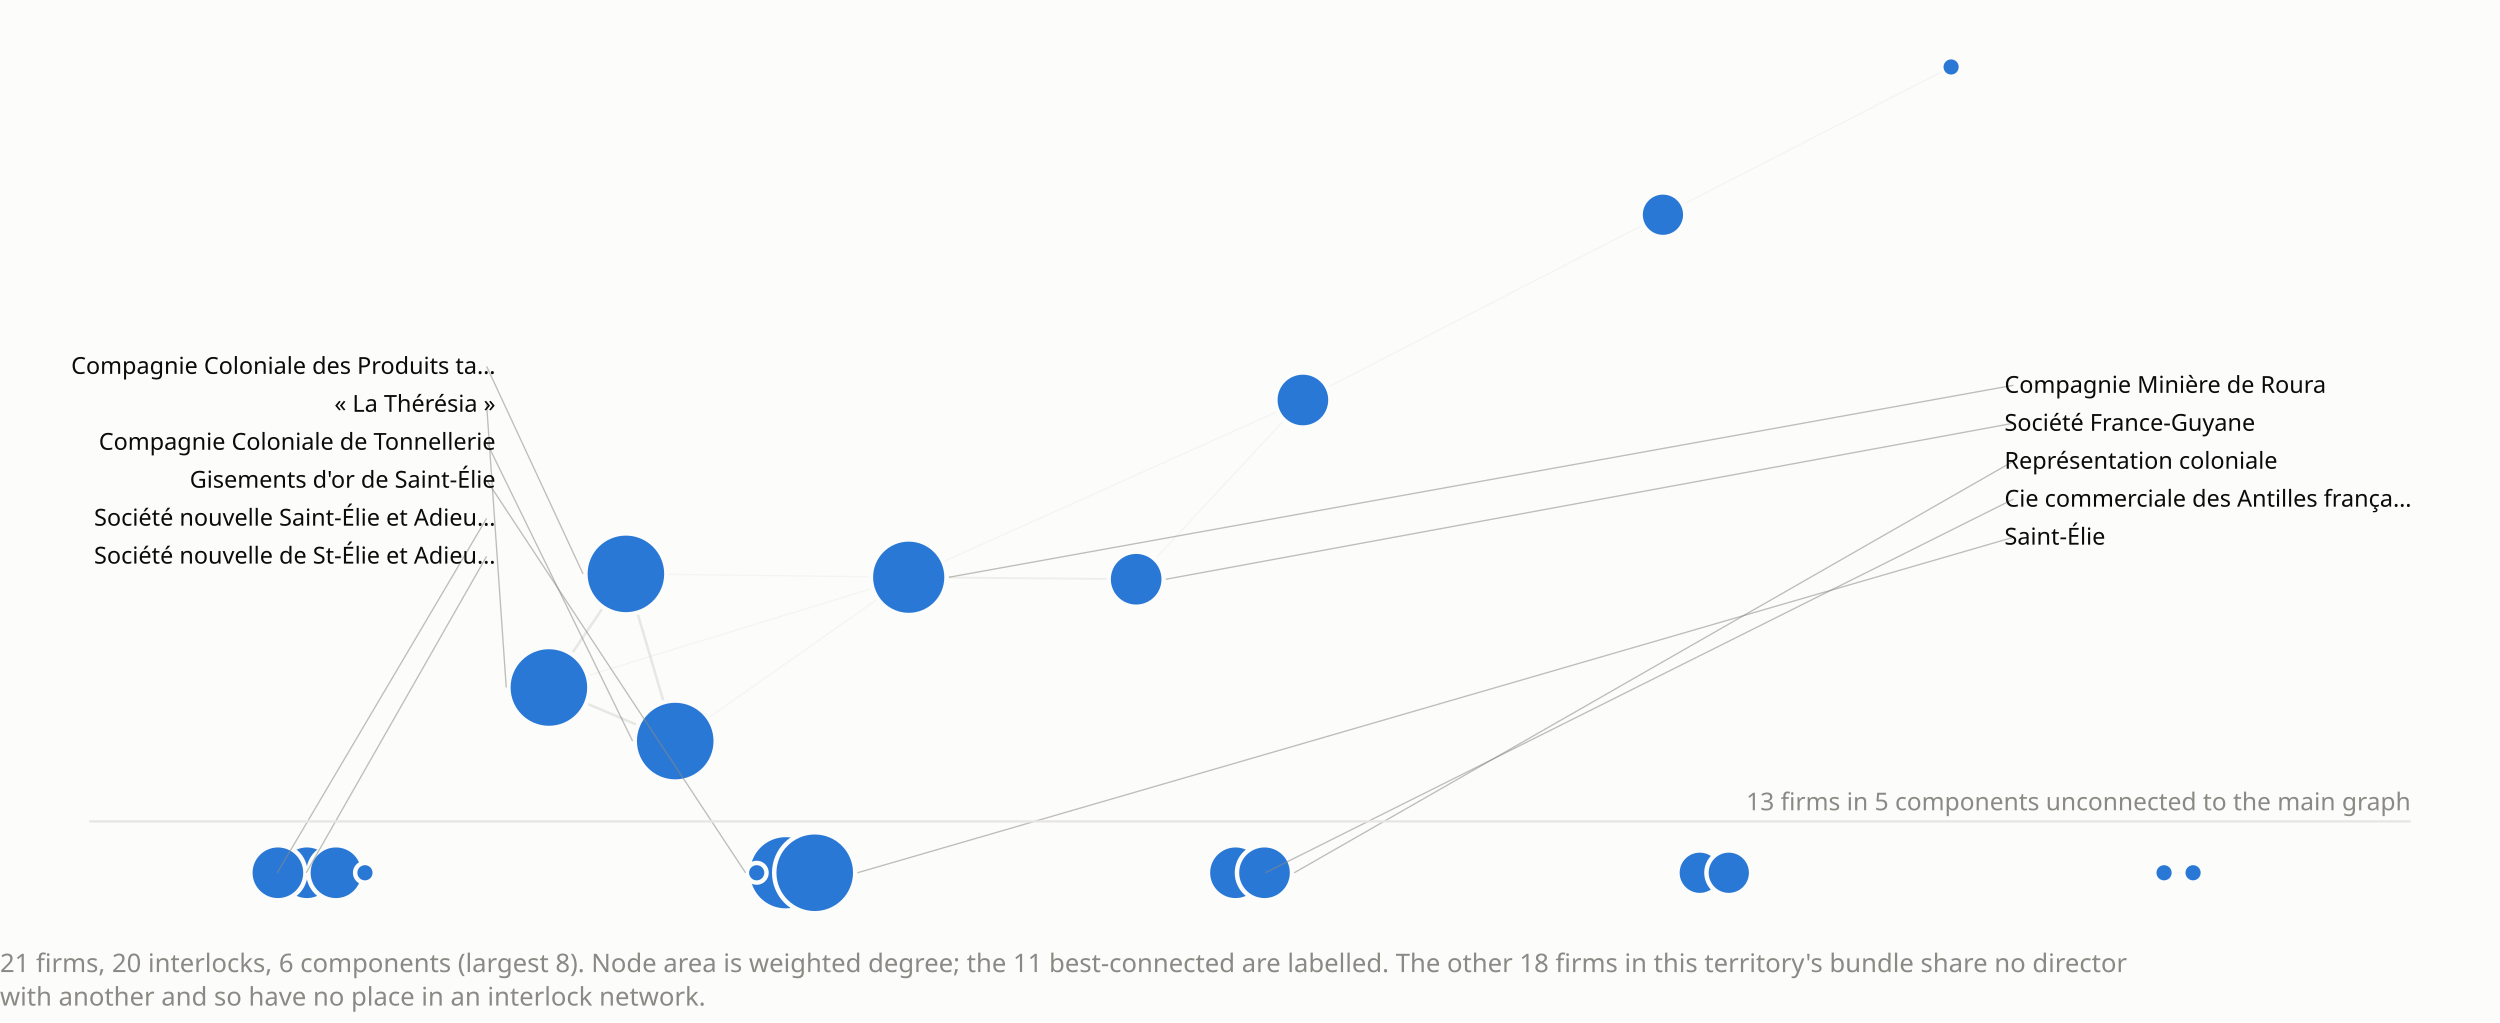
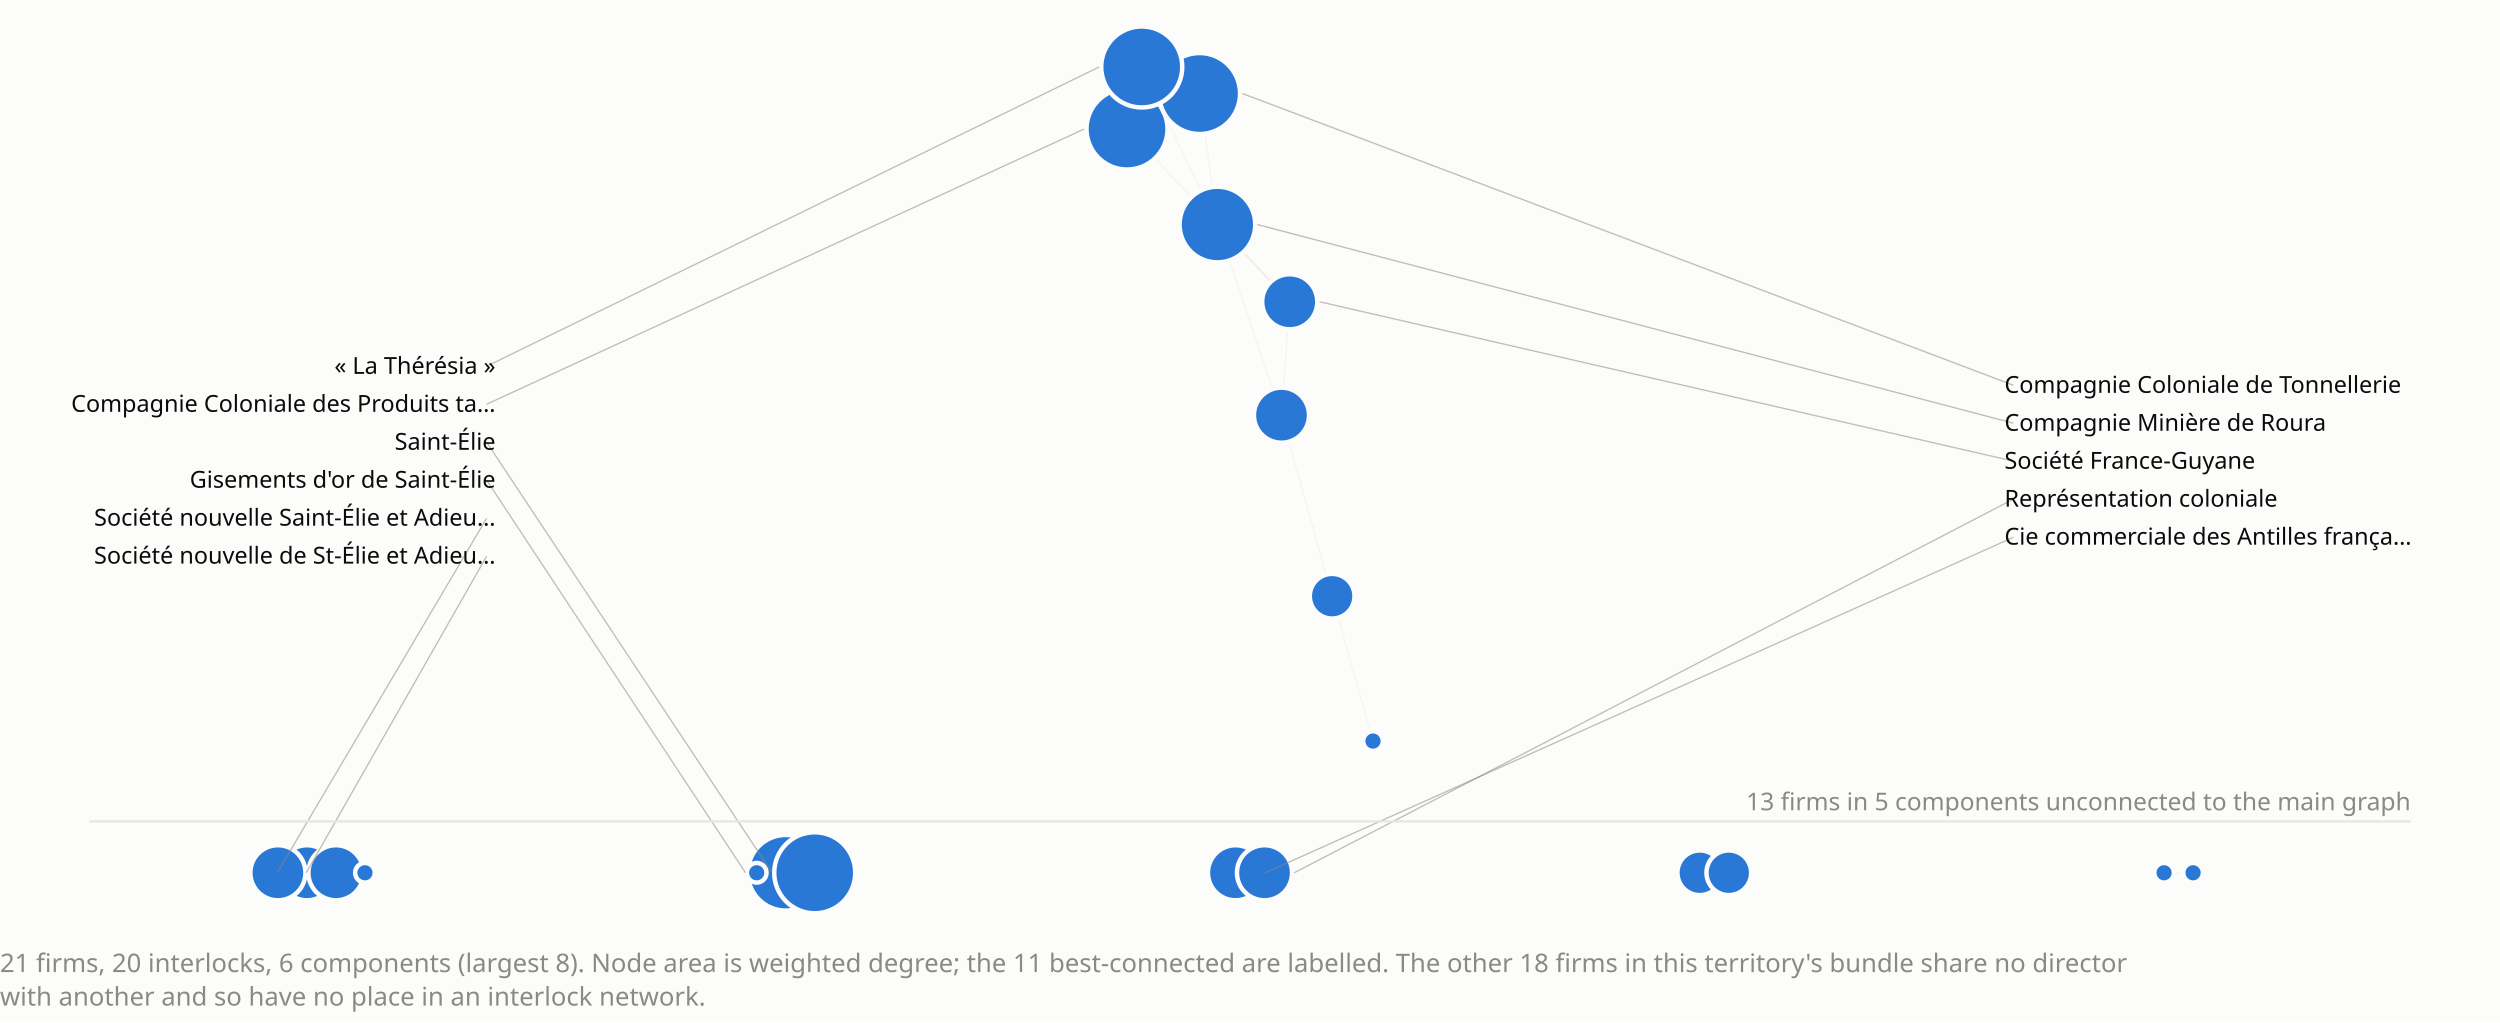
<svg xmlns="http://www.w3.org/2000/svg" viewBox="0 0 1120 458" width="1120" height="458" role="img" aria-label="French Guiana interlock network">
  <rect width="1120" height="458" fill="#fcfcfb" />
  <g stroke="#c9c8c2" fill="none">
    <path d="M352.0 391.0L365.0 391.0" stroke-width="2.00" stroke-opacity="0.620" />
-     <path d="M365.0 391.0L339.0 391.0M280.4 257.1L407.1 258.6M302.5 332.0L407.1 258.6M245.9 308.0L407.1 258.6M509.0 259.5L583.7 179.2M407.1 258.6L583.7 179.2M137.5 391.0L124.5 391.0M150.5 391.0L124.5 391.0M583.7 179.2L745.0 96.2M745.0 96.2L874.1 30.0M124.5 391.0L163.5 391.0M969.5 391.0L982.5 391.0" stroke-width="0.60" stroke-opacity="0.160" />
-     <path d="M553.5 391.0L566.5 391.0M280.4 257.1L302.5 332.0M280.4 257.1L245.9 308.0M302.5 332.0L245.9 308.0" stroke-width="1.16" stroke-opacity="0.400" />
-     <path d="M761.5 391.0L774.5 391.0M509.0 259.5L407.1 258.6M137.5 391.0L150.5 391.0" stroke-width="0.88" stroke-opacity="0.280" />
+     <path d="M365.0 391.0L339.0 391.0M504.9 57.8L545.4 100.6M537.4 41.9L545.4 100.6M511.5 30.0L545.4 100.6M577.8 135.2L574.1 186.0M545.4 100.6L574.1 186.0M137.5 391.0L124.5 391.0M150.5 391.0L124.5 391.0M574.1 186.0L596.8 267.1M596.8 267.1L615.1 332.0M124.5 391.0L163.5 391.0M969.5 391.0L982.5 391.0" stroke-width="0.60" stroke-opacity="0.160" />
+     <path d="M553.5 391.0L566.5 391.0M504.9 57.8L537.4 41.9M504.9 57.8L511.5 30.0M537.4 41.9L511.5 30.0" stroke-width="1.16" stroke-opacity="0.400" />
+     <path d="M761.5 391.0L774.5 391.0M577.8 135.2L545.4 100.6M137.5 391.0L150.5 391.0" stroke-width="0.88" stroke-opacity="0.280" />
  </g>
  <g>
    <circle class="nd" data-id="gisementsorsaintelie" cx="352.0" cy="391.0" r="16.95" fill="#2a78d6" stroke="#fcfcfb" stroke-width="2" />
    <circle class="nd" data-id="saintelie" cx="365.0" cy="391.0" r="18.15" fill="#2a78d6" stroke="#fcfcfb" stroke-width="2" />
    <circle class="nd" data-id="commercialeantillesfrancaisesftanon" cx="553.5" cy="391.0" r="12.34" fill="#2a78d6" stroke="#fcfcfb" stroke-width="2" />
    <circle class="nd" data-id="representationcoloniale" cx="566.5" cy="391.0" r="12.34" fill="#2a78d6" stroke="#fcfcfb" stroke-width="2" />
-     <circle class="nd" data-id="colonialeproduitstannants" cx="280.4" cy="257.1" r="18.15" fill="#2a78d6" stroke="#fcfcfb" stroke-width="2" />
-     <circle class="nd" data-id="colonialetonnellerie" cx="302.5" cy="332.0" r="18.15" fill="#2a78d6" stroke="#fcfcfb" stroke-width="2" />
-     <circle class="nd" data-id="theresia" cx="245.9" cy="308.0" r="18.15" fill="#2a78d6" stroke="#fcfcfb" stroke-width="2" />
+     <circle class="nd" data-id="colonialeproduitstannants" cx="504.9" cy="57.8" r="18.15" fill="#2a78d6" stroke="#fcfcfb" stroke-width="2" />
+     <circle class="nd" data-id="colonialetonnellerie" cx="537.4" cy="41.9" r="18.15" fill="#2a78d6" stroke="#fcfcfb" stroke-width="2" />
+     <circle class="nd" data-id="theresia" cx="511.5" cy="30.0" r="18.15" fill="#2a78d6" stroke="#fcfcfb" stroke-width="2" />
    <circle class="nd" data-id="mataroni" cx="761.5" cy="391.0" r="10.01" fill="#2a78d6" stroke="#fcfcfb" stroke-width="2" />
    <circle class="nd" data-id="minesorguyane" cx="774.5" cy="391.0" r="10.01" fill="#2a78d6" stroke="#fcfcfb" stroke-width="2" />
-     <circle class="nd" data-id="franceguyane" cx="509.0" cy="259.5" r="12.34" fill="#2a78d6" stroke="#fcfcfb" stroke-width="2" />
-     <circle class="nd" data-id="miniereroura" cx="407.1" cy="258.6" r="16.95" fill="#2a78d6" stroke="#fcfcfb" stroke-width="2" />
+     <circle class="nd" data-id="franceguyane" cx="577.8" cy="135.2" r="12.34" fill="#2a78d6" stroke="#fcfcfb" stroke-width="2" />
+     <circle class="nd" data-id="miniereroura" cx="545.4" cy="100.6" r="16.95" fill="#2a78d6" stroke="#fcfcfb" stroke-width="2" />
    <circle class="nd" data-id="saintelieadieuvat" cx="137.5" cy="391.0" r="12.34" fill="#2a78d6" stroke="#fcfcfb" stroke-width="2" />
    <circle class="nd" data-id="stelieadieuvat" cx="150.5" cy="391.0" r="12.34" fill="#2a78d6" stroke="#fcfcfb" stroke-width="2" />
-     <circle class="nd" data-id="cotonniereguyane" cx="583.7" cy="179.2" r="12.34" fill="#2a78d6" stroke="#fcfcfb" stroke-width="2" />
-     <circle class="nd" data-id="sucriereagricoleguyane" cx="745.0" cy="96.2" r="10.01" fill="#2a78d6" stroke="#fcfcfb" stroke-width="2" />
+     <circle class="nd" data-id="cotonniereguyane" cx="574.1" cy="186.0" r="12.34" fill="#2a78d6" stroke="#fcfcfb" stroke-width="2" />
+     <circle class="nd" data-id="sucriereagricoleguyane" cx="596.8" cy="267.1" r="10.01" fill="#2a78d6" stroke="#fcfcfb" stroke-width="2" />
    <circle class="nd" data-id="colonialeagricoleminiere" cx="124.5" cy="391.0" r="12.34" fill="#2a78d6" stroke="#fcfcfb" stroke-width="2" />
    <circle class="nd" data-id="unionminierehautemana" cx="163.5" cy="391.0" r="4.40" fill="#2a78d6" stroke="#fcfcfb" stroke-width="2" />
    <circle class="nd" data-id="exploitationsminieresinini" cx="969.5" cy="391.0" r="4.40" fill="#2a78d6" stroke="#fcfcfb" stroke-width="2" />
    <circle class="nd" data-id="forestiereguyane" cx="982.5" cy="391.0" r="4.40" fill="#2a78d6" stroke="#fcfcfb" stroke-width="2" />
-     <circle class="nd" data-id="comptoirsgenerauxguyane" cx="874.1" cy="30.0" r="4.40" fill="#2a78d6" stroke="#fcfcfb" stroke-width="2" />
+     <circle class="nd" data-id="comptoirsgenerauxguyane" cx="615.1" cy="332.0" r="4.40" fill="#2a78d6" stroke="#fcfcfb" stroke-width="2" />
    <circle class="nd" data-id="gisementsordieumerci" cx="339.0" cy="391.0" r="4.40" fill="#2a78d6" stroke="#fcfcfb" stroke-width="2" />
  </g>
-   <line x1="218.0" y1="164.1" x2="261.2" y2="257.1" stroke="#8a8983" stroke-width="0.6" stroke-opacity="0.55" />
-   <line x1="218.0" y1="181.1" x2="226.8" y2="308.0" stroke="#8a8983" stroke-width="0.6" stroke-opacity="0.55" />
-   <line x1="218.0" y1="198.1" x2="283.4" y2="332.0" stroke="#8a8983" stroke-width="0.6" stroke-opacity="0.55" />
+   <line x1="218.0" y1="164.1" x2="492.4" y2="30.0" stroke="#8a8983" stroke-width="0.6" stroke-opacity="0.55" />
+   <line x1="218.0" y1="181.1" x2="485.7" y2="57.8" stroke="#8a8983" stroke-width="0.6" stroke-opacity="0.55" />
+   <line x1="218.0" y1="198.1" x2="345.9" y2="391.0" stroke="#8a8983" stroke-width="0.6" stroke-opacity="0.55" />
  <line x1="218.0" y1="215.1" x2="334.0" y2="391.0" stroke="#8a8983" stroke-width="0.6" stroke-opacity="0.55" />
  <line x1="218.0" y1="232.2" x2="124.2" y2="391.0" stroke="#8a8983" stroke-width="0.6" stroke-opacity="0.55" />
  <line x1="218.0" y1="249.2" x2="137.2" y2="391.0" stroke="#8a8983" stroke-width="0.6" stroke-opacity="0.55" />
-   <line x1="902.0" y1="172.6" x2="425.1" y2="258.6" stroke="#8a8983" stroke-width="0.6" stroke-opacity="0.55" />
-   <line x1="902.0" y1="189.6" x2="522.3" y2="259.5" stroke="#8a8983" stroke-width="0.6" stroke-opacity="0.55" />
-   <line x1="902.0" y1="206.6" x2="579.8" y2="391.0" stroke="#8a8983" stroke-width="0.6" stroke-opacity="0.55" />
-   <line x1="902.0" y1="223.6" x2="566.8" y2="391.0" stroke="#8a8983" stroke-width="0.6" stroke-opacity="0.55" />
-   <line x1="902.0" y1="240.7" x2="384.1" y2="391.0" stroke="#8a8983" stroke-width="0.6" stroke-opacity="0.55" />
+   <line x1="902.0" y1="172.6" x2="556.6" y2="41.9" stroke="#8a8983" stroke-width="0.6" stroke-opacity="0.55" />
+   <line x1="902.0" y1="189.6" x2="563.3" y2="100.6" stroke="#8a8983" stroke-width="0.6" stroke-opacity="0.55" />
+   <line x1="902.0" y1="206.6" x2="591.2" y2="135.2" stroke="#8a8983" stroke-width="0.6" stroke-opacity="0.55" />
+   <line x1="902.0" y1="223.6" x2="579.8" y2="391.0" stroke="#8a8983" stroke-width="0.6" stroke-opacity="0.55" />
+   <line x1="902.0" y1="240.7" x2="566.8" y2="391.0" stroke="#8a8983" stroke-width="0.6" stroke-opacity="0.55" />
  <g font-size="10.5" font-family="ui-sans-serif,system-ui,sans-serif" fill="#0b0b0b">
-     <text x="222.0" y="167.5" text-anchor="end">Compagnie Coloniale des Produits ta…</text>
-     <text x="222.0" y="184.5" text-anchor="end">« La Thérésia »</text>
-     <text x="222.0" y="201.5" text-anchor="end">Compagnie Coloniale de Tonnellerie</text>
+     <text x="222.0" y="167.5" text-anchor="end">« La Thérésia »</text>
+     <text x="222.0" y="184.5" text-anchor="end">Compagnie Coloniale des Produits ta…</text>
+     <text x="222.0" y="201.5" text-anchor="end">Saint-Élie</text>
    <text x="222.0" y="218.5" text-anchor="end">Gisements d'or de Saint-Élie</text>
    <text x="222.0" y="235.5" text-anchor="end">Société nouvelle Saint-Élie et Adieu…</text>
    <text x="222.0" y="252.5" text-anchor="end">Société nouvelle de St-Élie et Adieu…</text>
-     <text x="898.0" y="176.0" text-anchor="start">Compagnie Minière de Roura</text>
-     <text x="898.0" y="193.0" text-anchor="start">Société France-Guyane</text>
-     <text x="898.0" y="210.0" text-anchor="start">Représentation coloniale</text>
-     <text x="898.0" y="227.0" text-anchor="start">Cie commerciale des Antilles frança…</text>
-     <text x="898.0" y="244.0" text-anchor="start">Saint-Élie</text>
+     <text x="898.0" y="176.0" text-anchor="start">Compagnie Coloniale de Tonnellerie</text>
+     <text x="898.0" y="193.0" text-anchor="start">Compagnie Minière de Roura</text>
+     <text x="898.0" y="210.0" text-anchor="start">Société France-Guyane</text>
+     <text x="898.0" y="227.0" text-anchor="start">Représentation coloniale</text>
+     <text x="898.0" y="244.0" text-anchor="start">Cie commerciale des Antilles frança…</text>
  </g>
  <line x1="40" y1="368" x2="1080" y2="368" stroke="#e6e5e1" stroke-width="1" />
  <text x="1080" y="363" text-anchor="end" font-size="11" font-family="ui-sans-serif,system-ui,sans-serif" fill="#8a8983">13 firms in 5 components unconnected to the main graph</text>
  <g font-size="11.5" font-family="ui-sans-serif,system-ui,sans-serif" fill="#8a8983">
    <text x="0" y="435.5">21 firms, 20 interlocks, 6 components (largest 8). Node area is weighted degree; the 11 best-connected are labelled. The other 18 firms in this territory's bundle share no director</text>
    <text x="0" y="450.5">with another and so have no place in an interlock network.</text>
  </g>
</svg>
